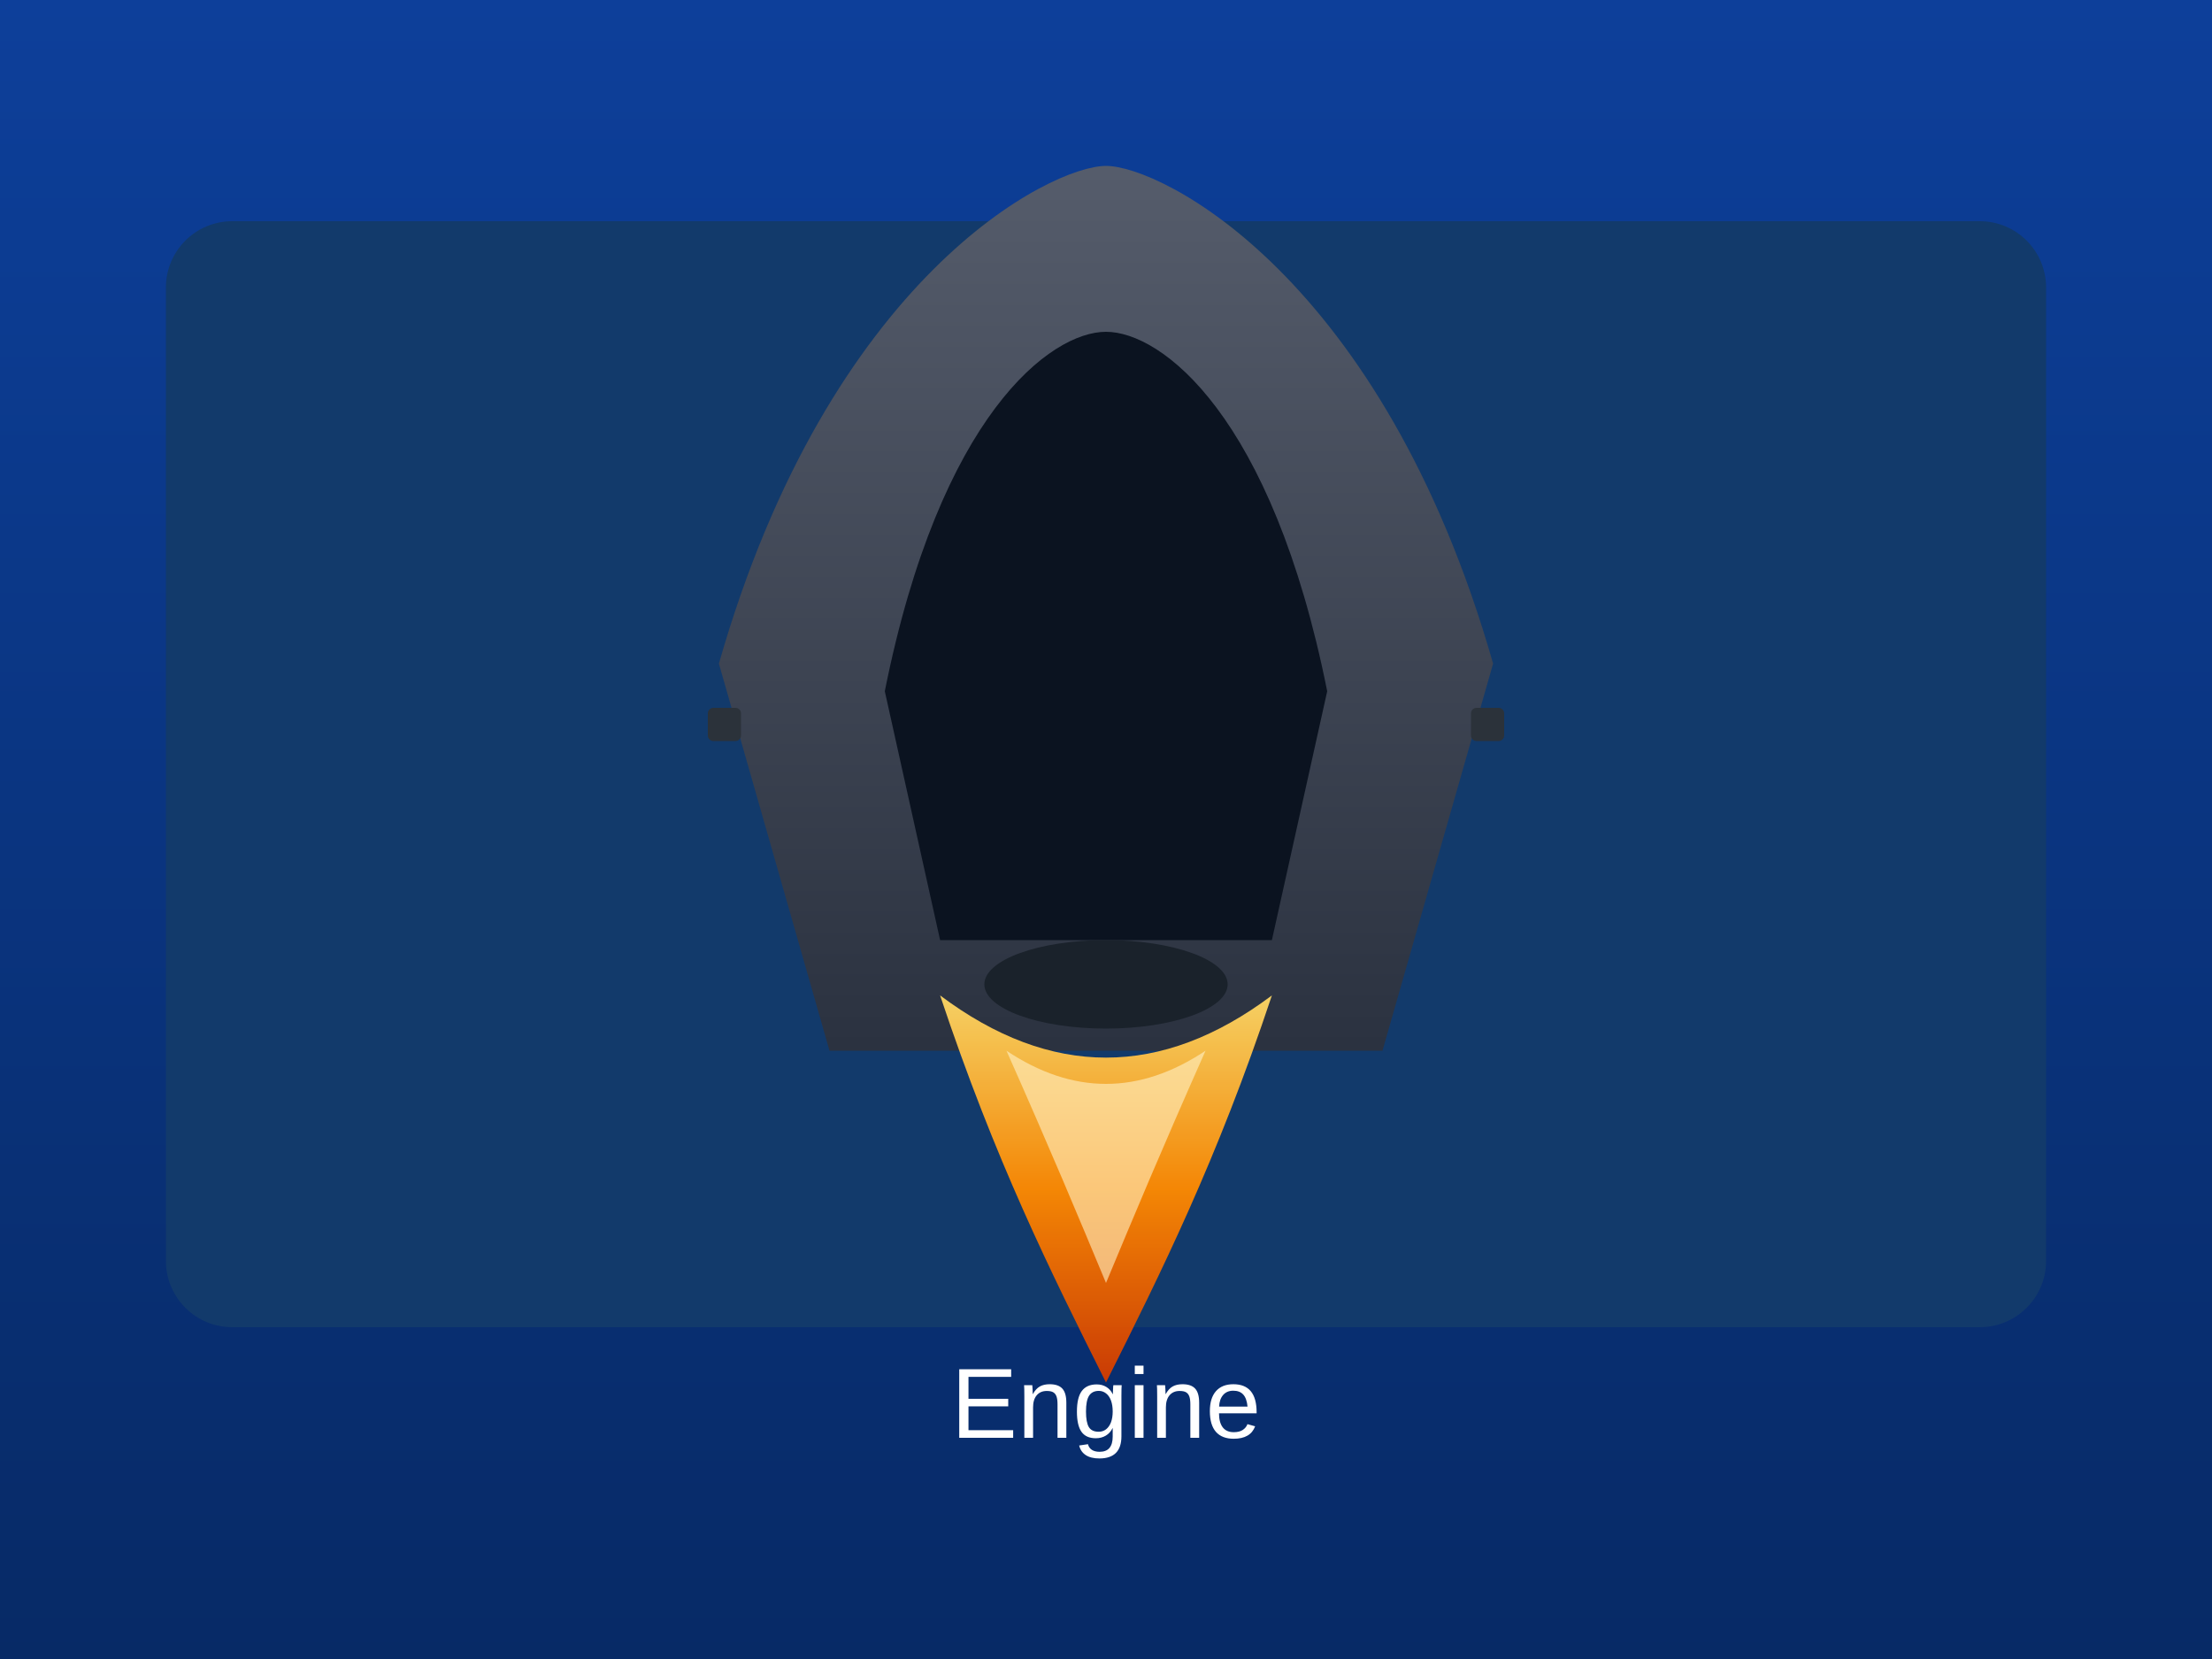
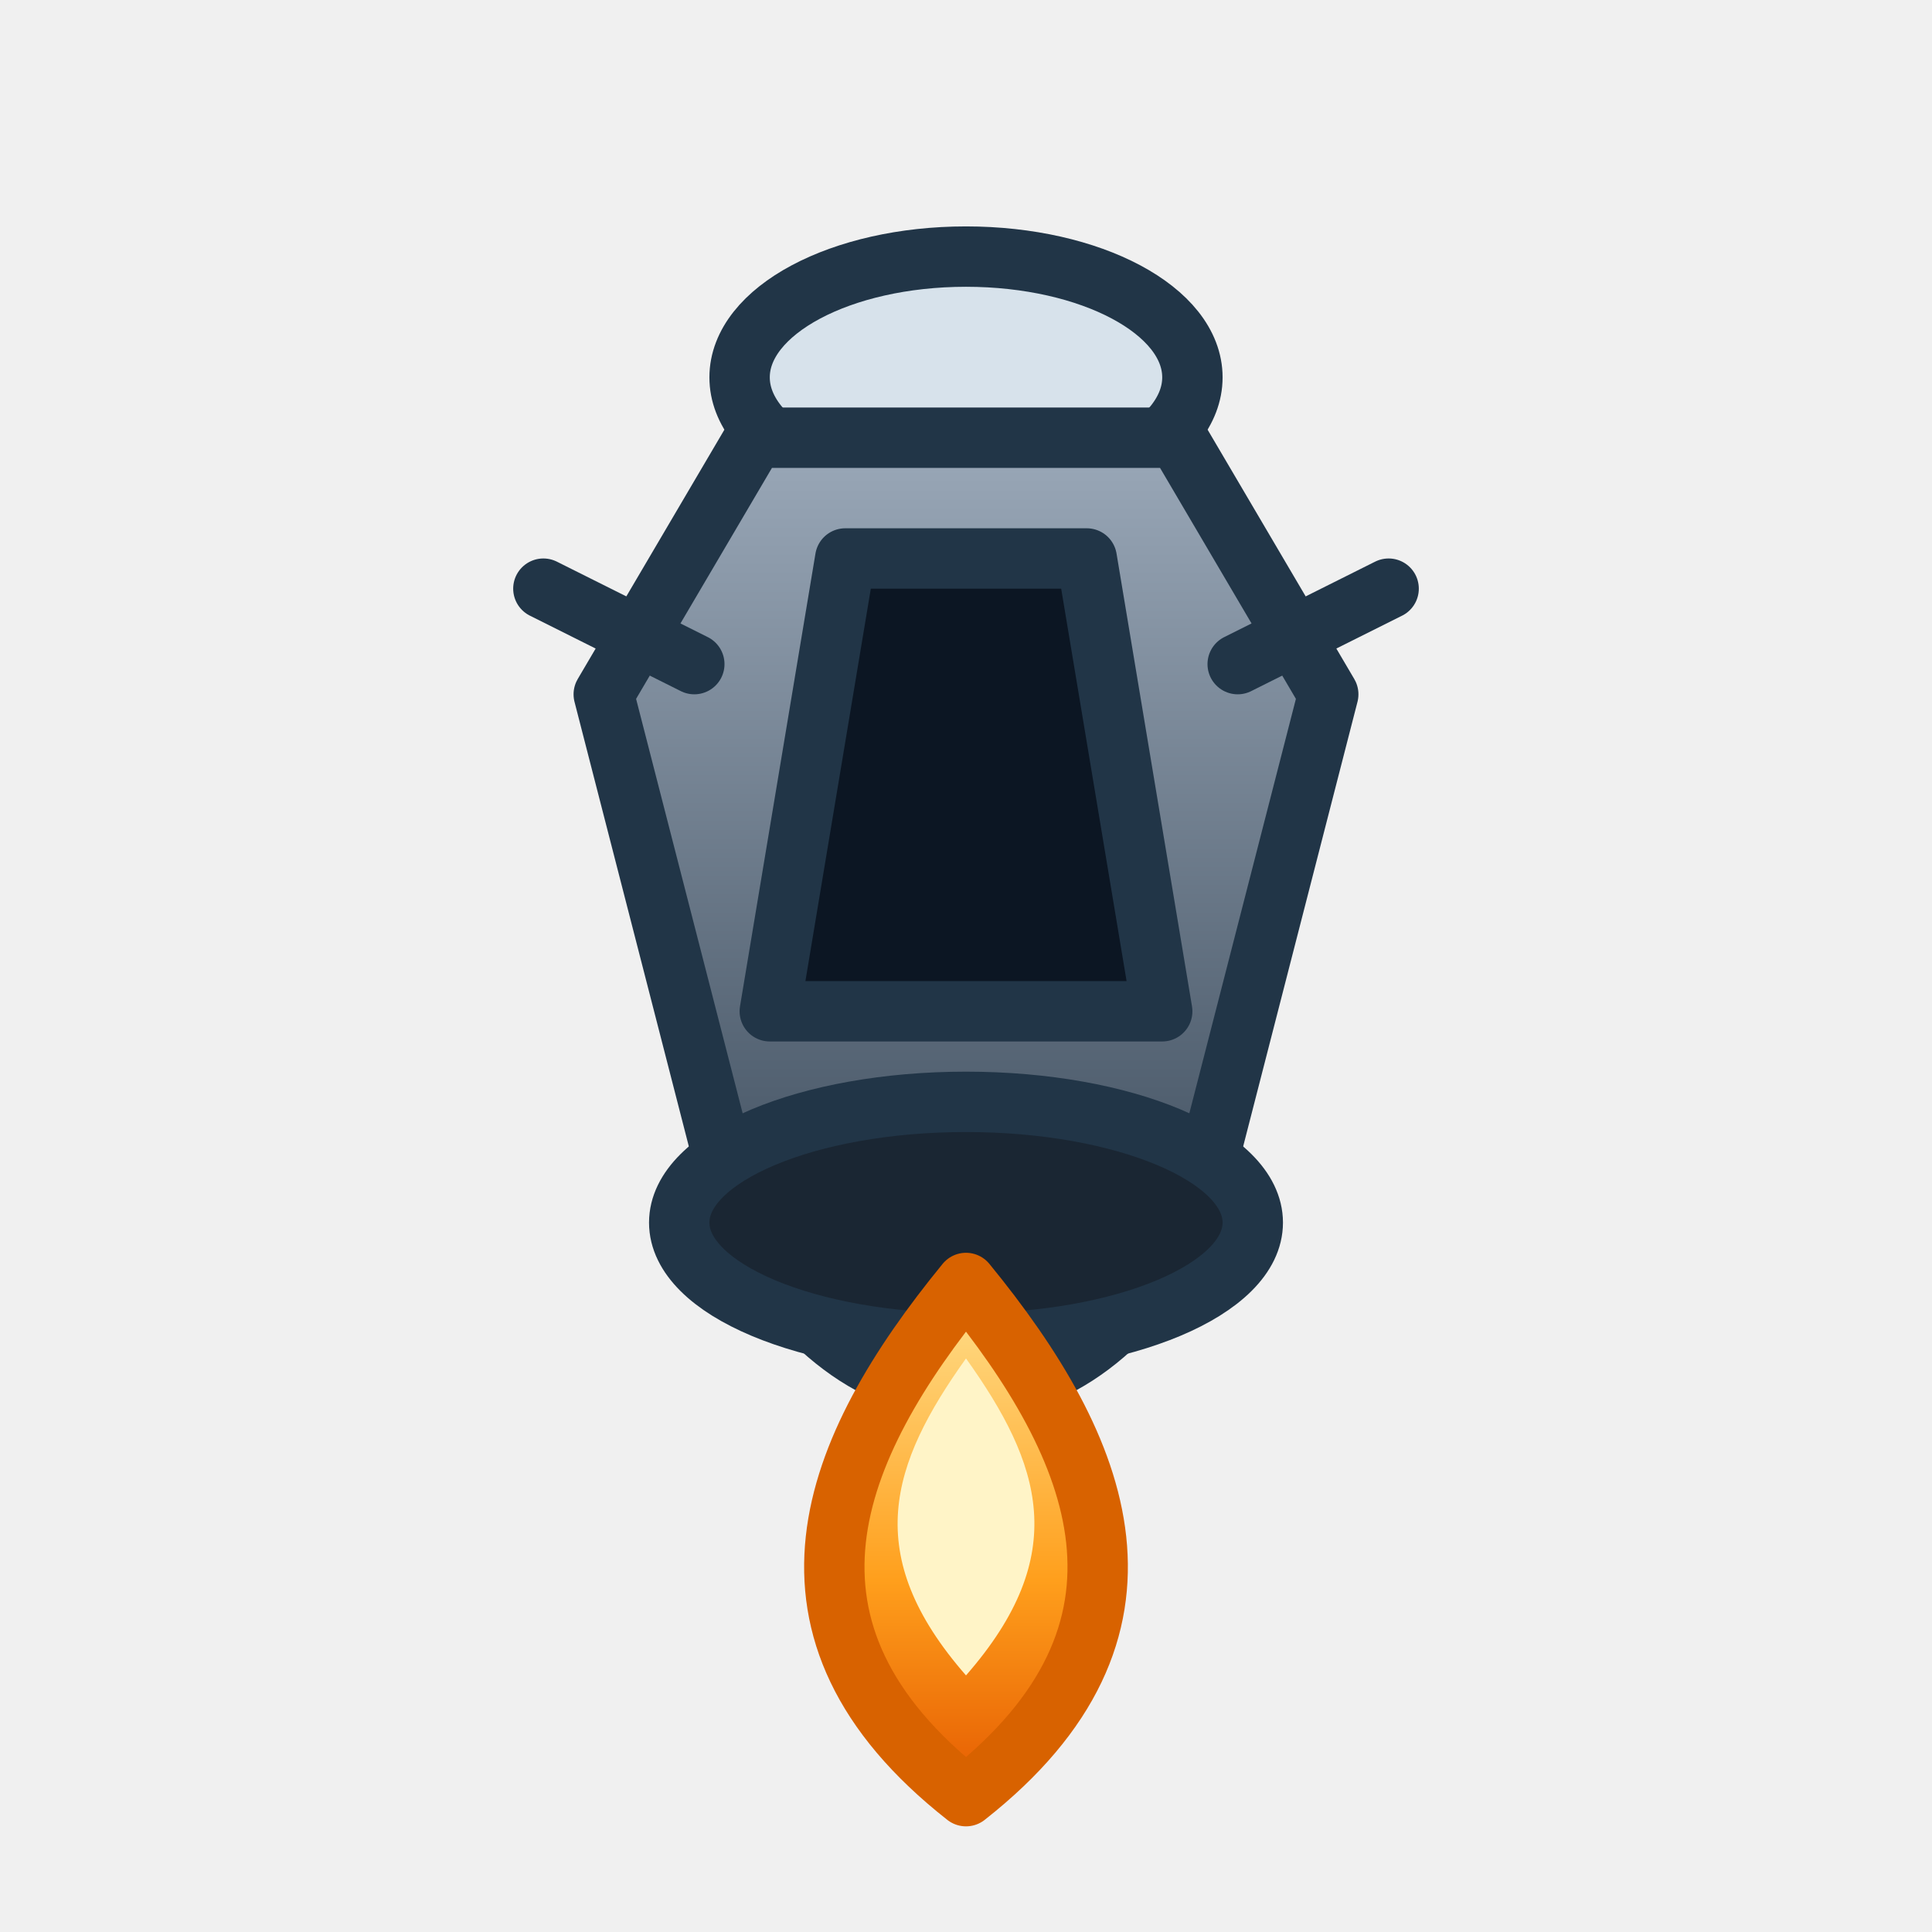
- <svg xmlns="http://www.w3.org/2000/svg" width="400" height="300" viewBox="0 0 400 300">
+ <svg xmlns="http://www.w3.org/2000/svg" width="128" height="128" viewBox="0 0 128 128">
  <defs>
-     <linearGradient id="bg" x1="0" x2="0" y1="0" y2="1">
-       <stop offset="0%" stop-color="#0d3f9a" />
-       <stop offset="100%" stop-color="#072a66" />
+     <linearGradient id="engineShell" x1="0" x2="0" y1="0" y2="1">
+       <stop offset="0%" stop-color="#9aa8b8" />
+       <stop offset="100%" stop-color="#445363" />
    </linearGradient>
-     <linearGradient id="nozzleGrad" x1="0" x2="0" y1="0" y2="1">
-       <stop offset="0%" stop-color="#555c6b" />
-       <stop offset="100%" stop-color="#2b3240" />
-     </linearGradient>
-     <linearGradient id="flame" x1="0" x2="0" y1="0" y2="1">
-       <stop offset="0%" stop-color="#ffd966" />
-       <stop offset="50%" stop-color="#ff8a00" />
-       <stop offset="100%" stop-color="#d33b00" />
+     <linearGradient id="engineFlame" x1="0" x2="0" y1="0" y2="1">
+       <stop offset="0%" stop-color="#ffe18f" />
+       <stop offset="58%" stop-color="#ff9f1c" />
+       <stop offset="100%" stop-color="#e55a00" />
    </linearGradient>
  </defs>
-   <rect width="100%" height="100%" fill="url(#bg)" />
-   <g transform="translate(200,120)">
-     <rect x="-170" y="-80" width="340" height="200" rx="12" fill="#123a6b" />
-     <g transform="translate(0,10)">
-       <path d="M -70 -10 C -50 -80 -10 -100 0 -100 C 10 -100 50 -80 70 -10 L 50 60 L -50 60 Z" fill="url(#nozzleGrad)" />
-       <path d="M -40 -5 C -30 -55 -10 -70 0 -70 C 10 -70 30 -55 40 -5 L 30 40 L -30 40 Z" fill="#0b1320" />
-       <ellipse cx="0" cy="48" rx="22" ry="8" fill="#1a222b" />
-       <g transform="translate(0,60)">
-         <path d="M -30 -10 C -20 20  -10 40 0 60 C 10 40 20 20 30 -10 C 10 5  -10 5 -30 -10 Z" fill="url(#flame)" opacity="0.95" />
-         <path d="M -18 0 C -10 18 -5 30 0 42 C 5 30 10 18 18 0 C 6 8 -6 8 -18 0 Z" fill="#fff1c6" opacity="0.6" />
-       </g>
-       <rect x="-72" y="-2" width="6" height="6" fill="#2b323a" rx="1" />
-       <rect x="66" y="-2" width="6" height="6" fill="#2b323a" rx="1" />
-     </g>
+   <g stroke="#213547" stroke-width="4" stroke-linecap="round" stroke-linejoin="round">
+     <ellipse cx="64" cy="25" rx="15" ry="8" fill="#d7e2eb" />
+     <path d="M50 29 H78 L88 46 L79 81 H49 L40 46 Z" fill="url(#engineShell)" />
+     <path d="M56 37 H72 L77 67 H51 Z" fill="#0c1623" />
+     <path d="M49 81 C53 88 58 92 64 92 C70 92 75 88 79 81" fill="#546577" />
+     <ellipse cx="64" cy="81" rx="19" ry="8" fill="#1a2633" />
+     <path d="M64 85 C55 96 50 108 64 119 C78 108 73 96 64 85 Z" fill="url(#engineFlame)" stroke="#d86200" />
+     <path d="M64 90 C59 97 57 103 64 111 C71 103 69 97 64 90 Z" fill="#fff4c7" stroke="none" />
+     <path d="M46 44 L36 39" fill="none" />
+     <path d="M82 44 L92 39" fill="none" />
  </g>
-   <text x="200" y="260" font-size="18" font-family="Arial" fill="#ffffff" text-anchor="middle">Engine</text>
</svg>
